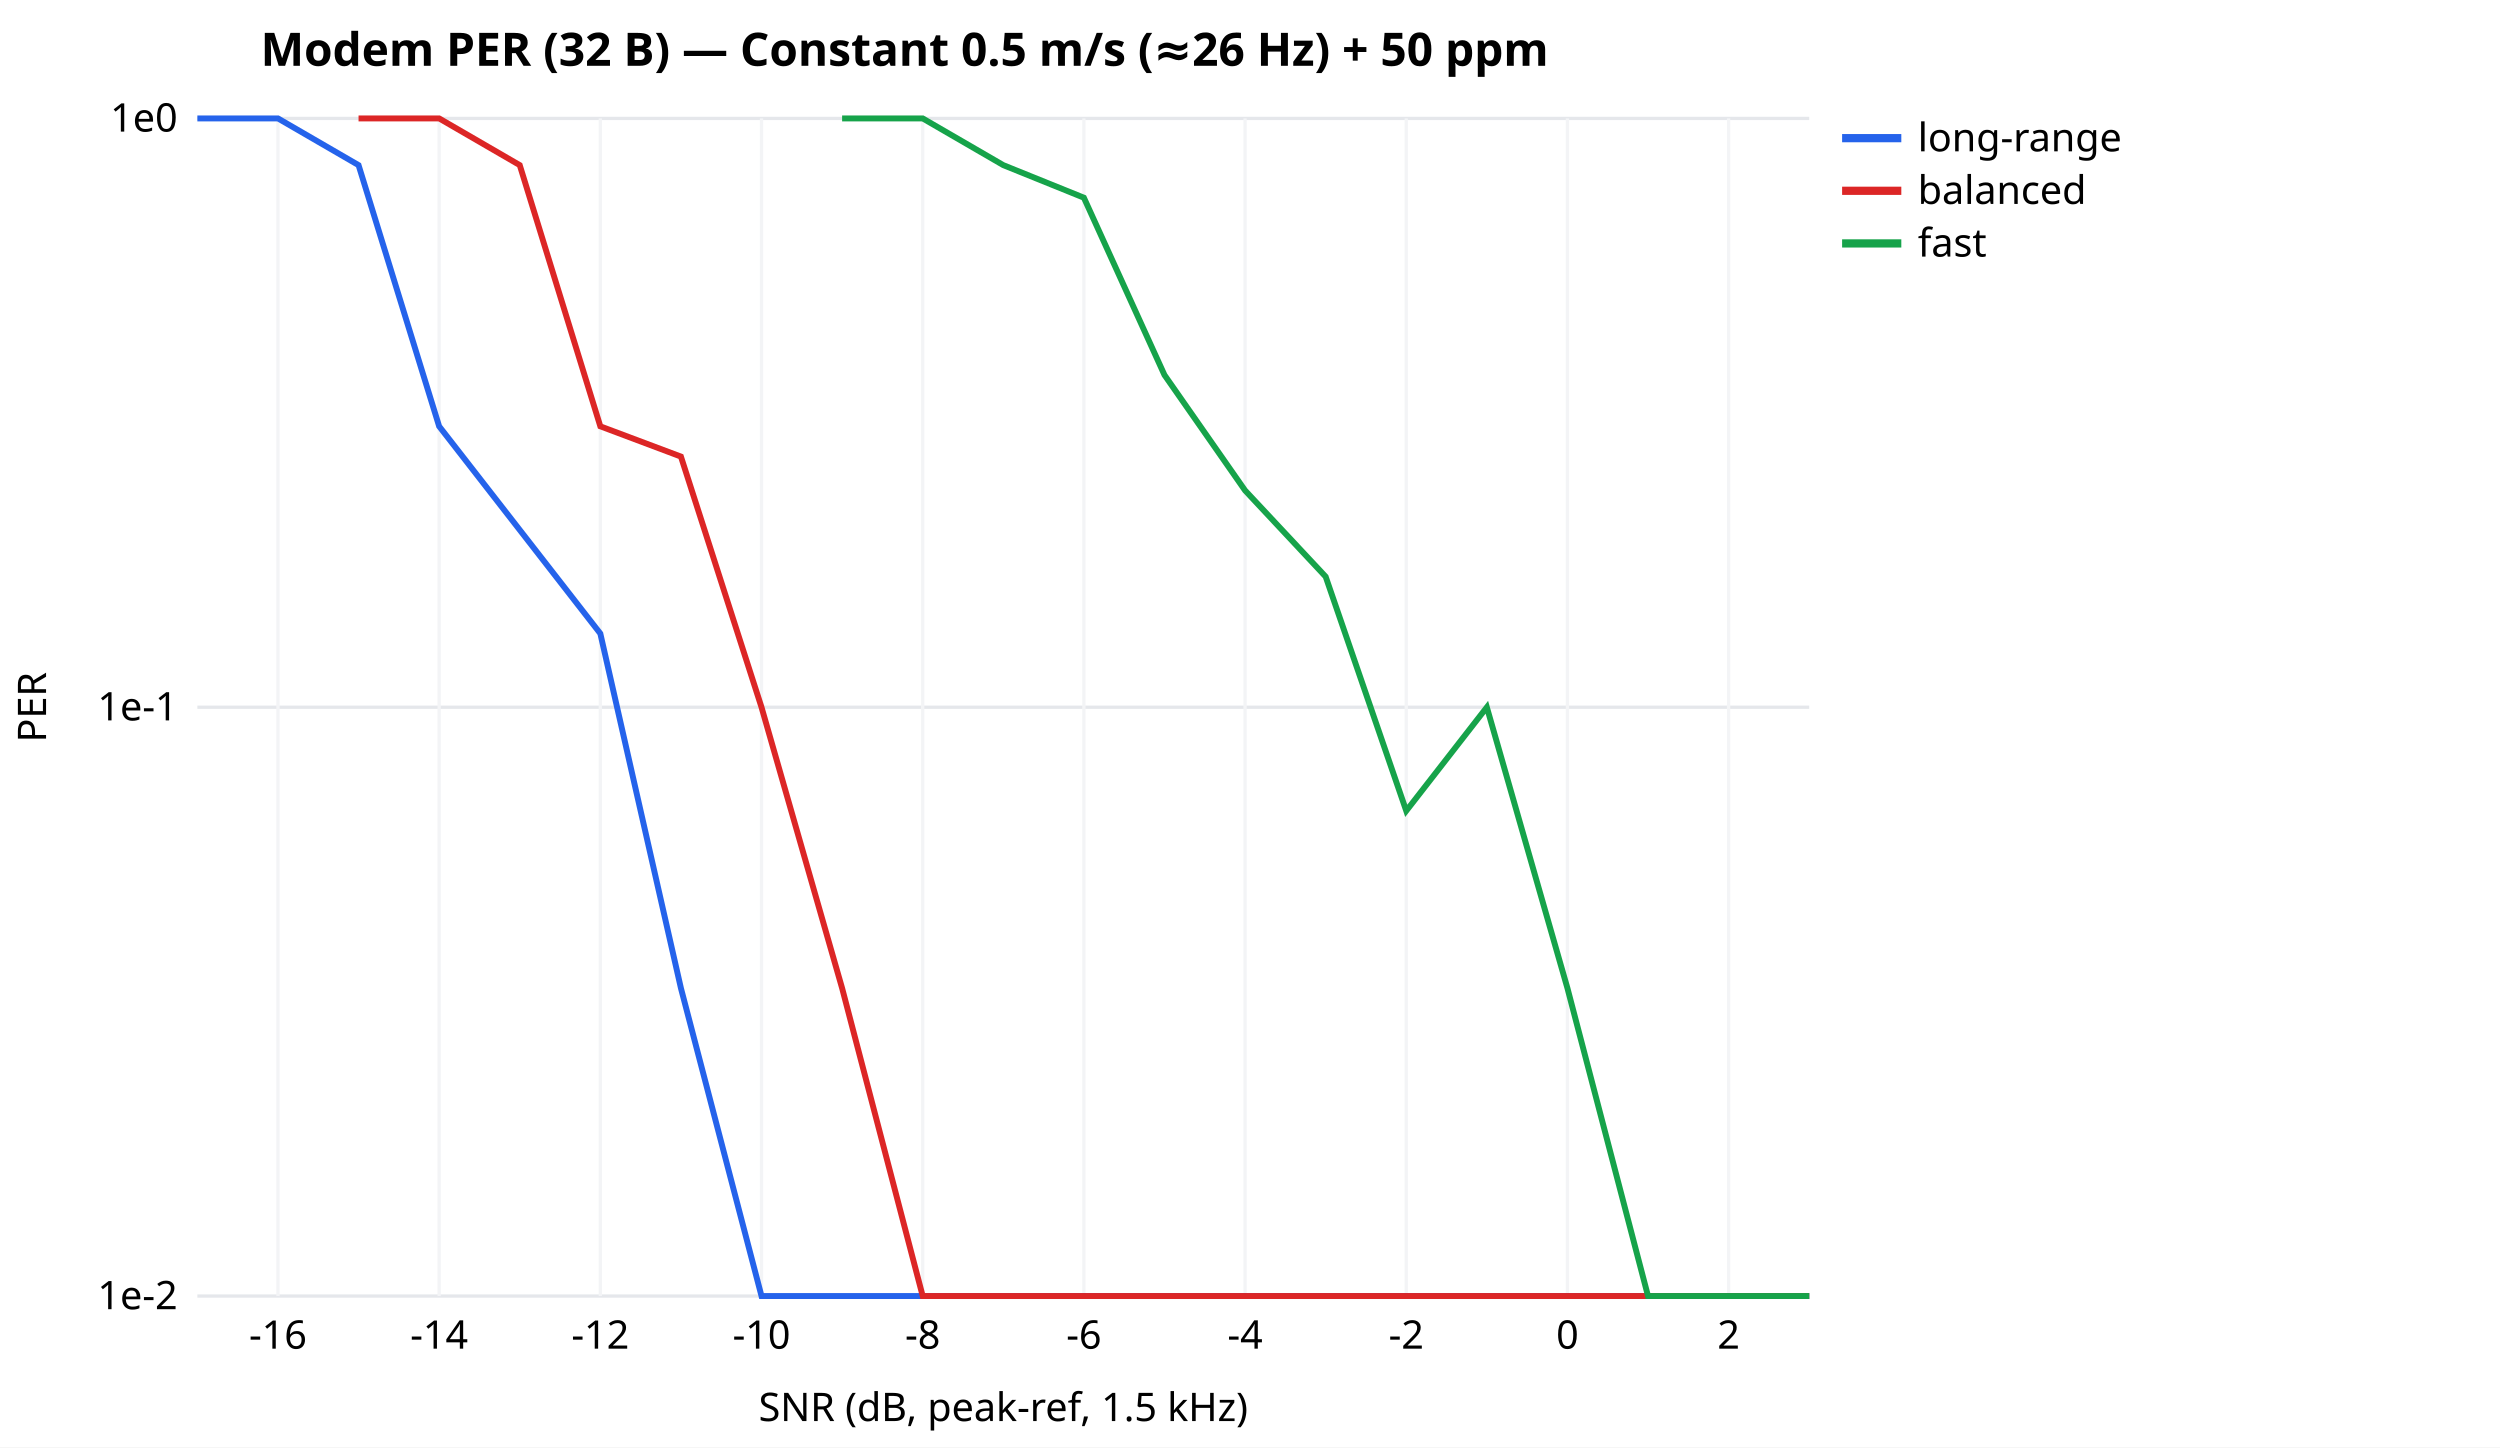
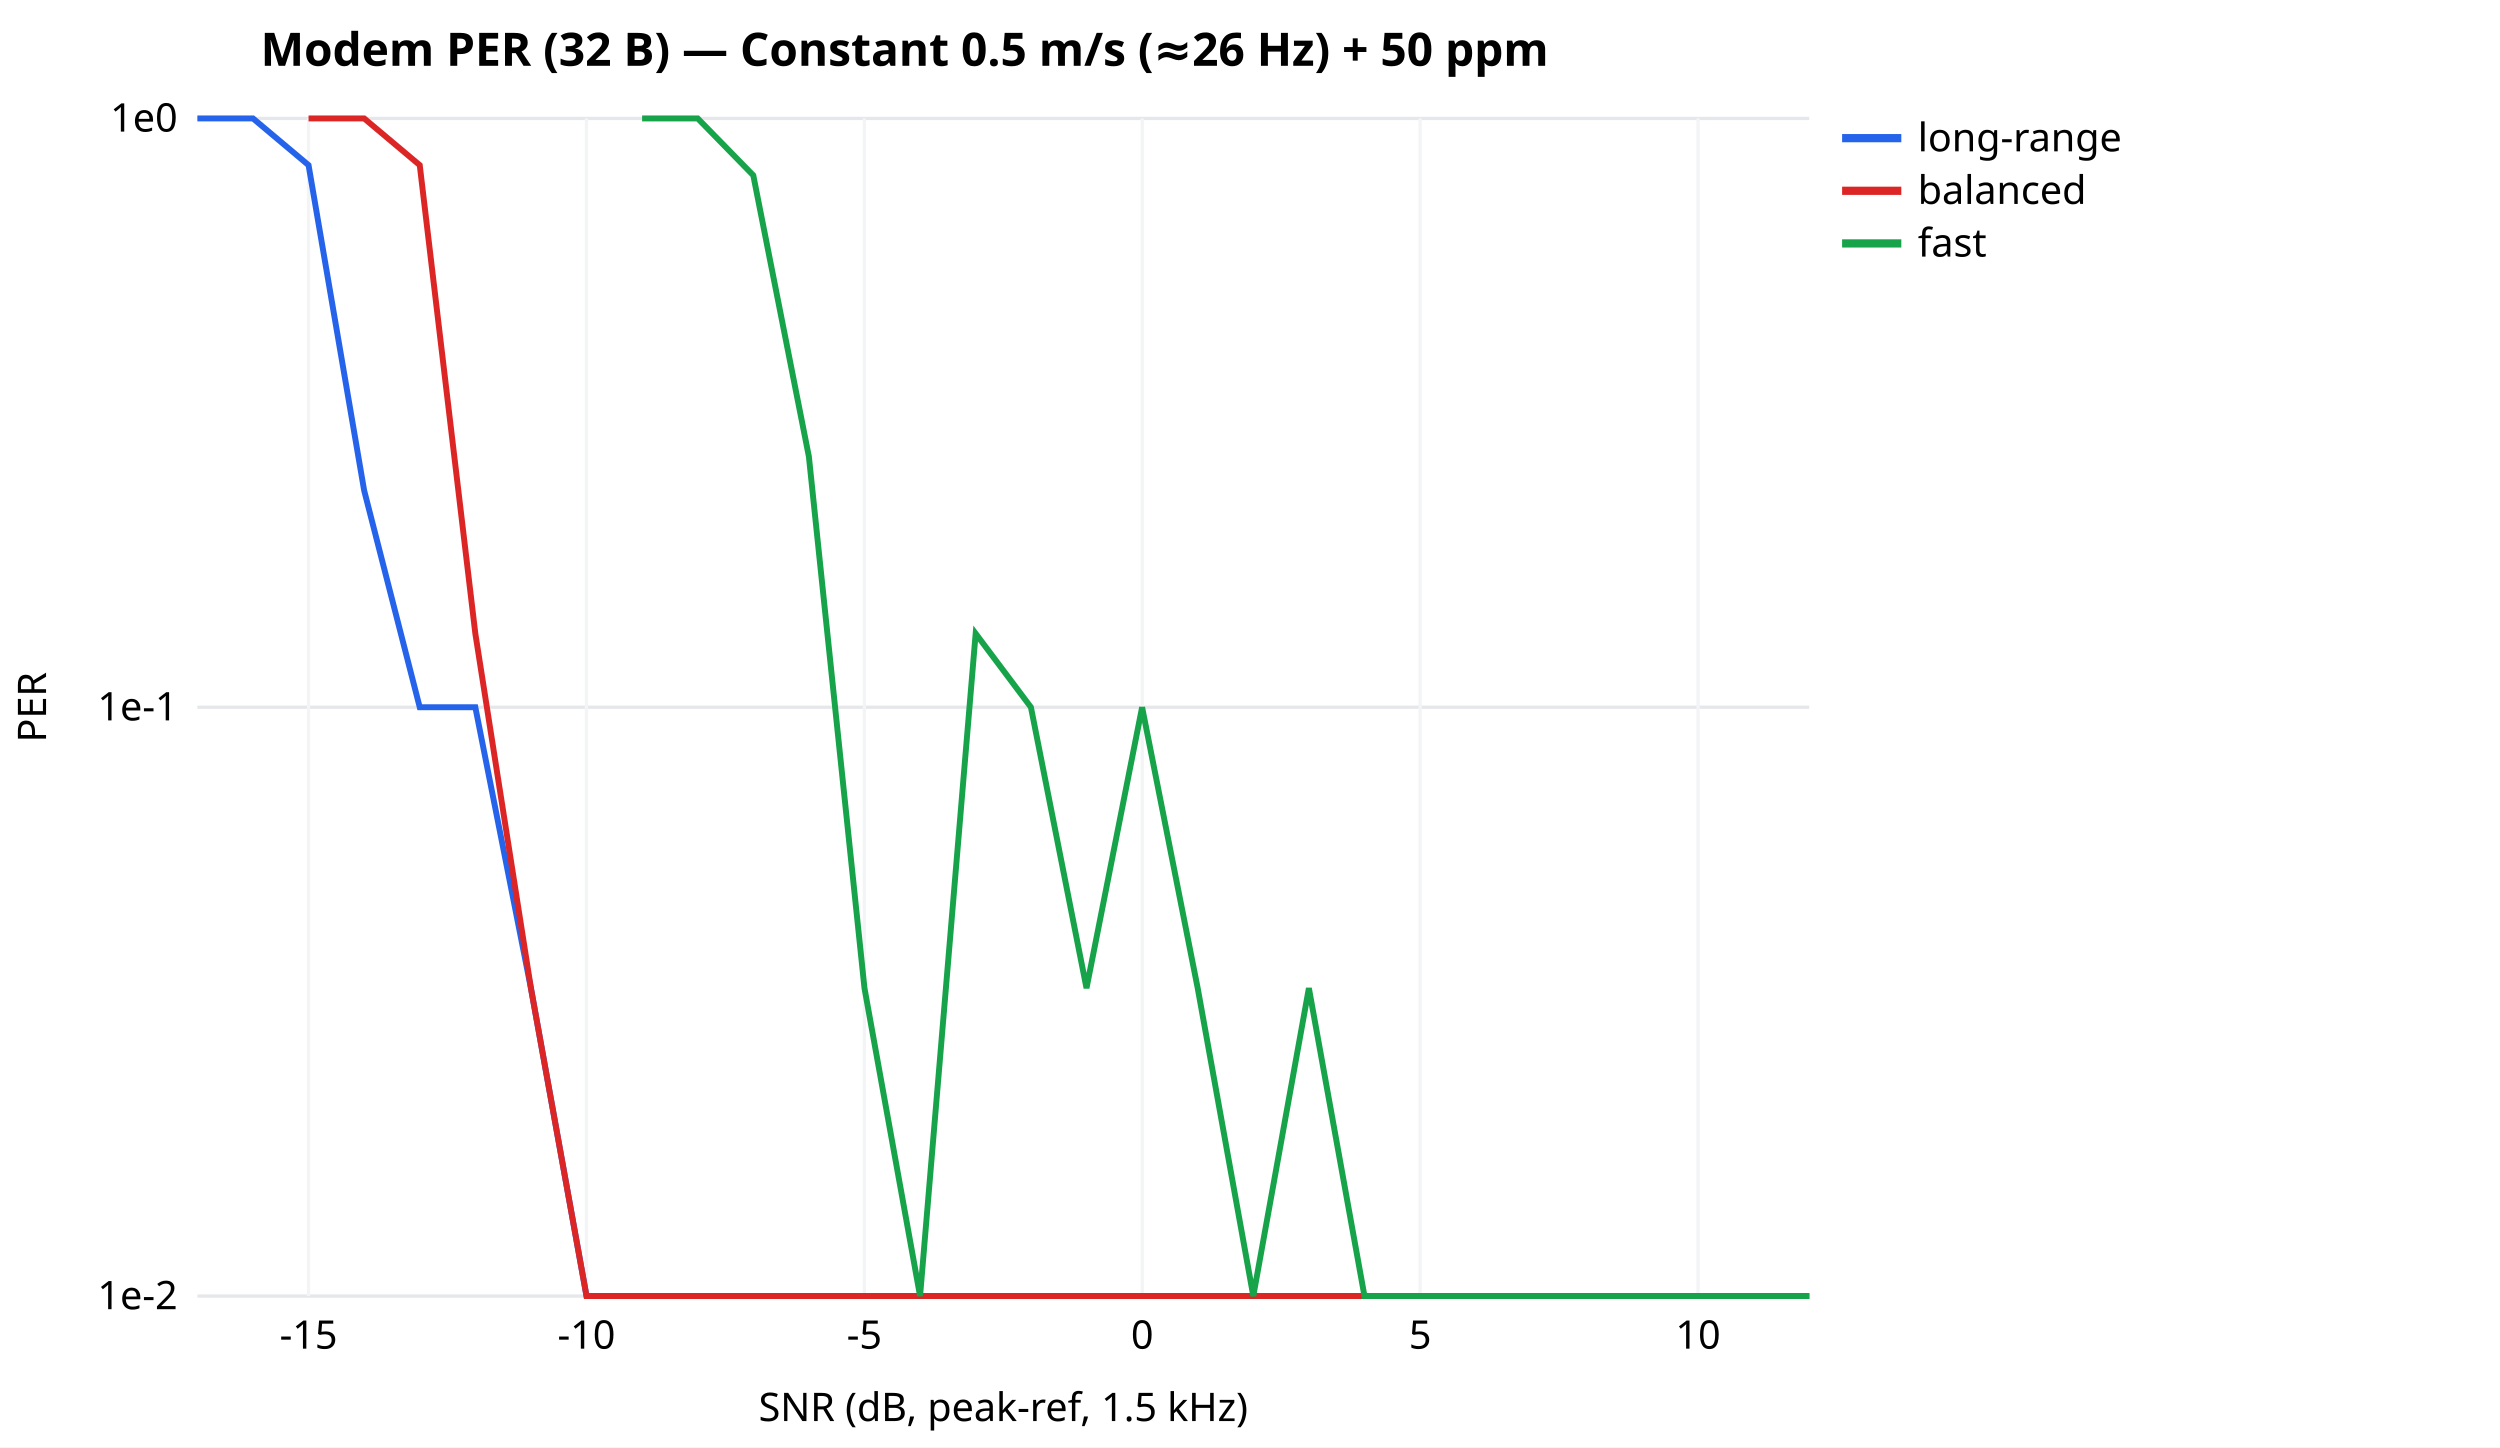
<svg xmlns="http://www.w3.org/2000/svg" viewBox="0 0 760 440" font-family="system-ui,sans-serif" font-size="12">
  <rect width="760" height="440" fill="#fff" />
  <text x="275" y="20" text-anchor="middle" font-size="14" font-weight="600">Modem PER (32 B) — Constant 0.5 m/s (≈26 Hz) + 50 ppm</text>
  <line x1="60" x2="550" y1="394" y2="394" stroke="#e5e7eb" />
  <text x="54" y="398" text-anchor="end">1e-2</text>
  <line x1="60" x2="550" y1="215" y2="215" stroke="#e5e7eb" />
  <text x="54" y="219" text-anchor="end">1e-1</text>
  <line x1="60" x2="550" y1="36" y2="36" stroke="#e5e7eb" />
  <text x="54" y="40" text-anchor="end">1e0</text>
-   <line x1="84.5" x2="84.5" y1="36" y2="394" stroke="#f3f4f6" />
-   <text x="84.5" y="410" text-anchor="middle">-16</text>
-   <line x1="133.5" x2="133.5" y1="36" y2="394" stroke="#f3f4f6" />
-   <text x="133.5" y="410" text-anchor="middle">-14</text>
-   <line x1="182.5" x2="182.5" y1="36" y2="394" stroke="#f3f4f6" />
-   <text x="182.5" y="410" text-anchor="middle">-12</text>
-   <line x1="231.5" x2="231.5" y1="36" y2="394" stroke="#f3f4f6" />
-   <text x="231.5" y="410" text-anchor="middle">-10</text>
-   <line x1="280.5" x2="280.5" y1="36" y2="394" stroke="#f3f4f6" />
-   <text x="280.5" y="410" text-anchor="middle">-8</text>
-   <line x1="329.5" x2="329.5" y1="36" y2="394" stroke="#f3f4f6" />
-   <text x="329.5" y="410" text-anchor="middle">-6</text>
-   <line x1="378.5" x2="378.5" y1="36" y2="394" stroke="#f3f4f6" />
-   <text x="378.5" y="410" text-anchor="middle">-4</text>
-   <line x1="427.5" x2="427.5" y1="36" y2="394" stroke="#f3f4f6" />
-   <text x="427.5" y="410" text-anchor="middle">-2</text>
-   <line x1="476.5" x2="476.5" y1="36" y2="394" stroke="#f3f4f6" />
-   <text x="476.5" y="410" text-anchor="middle">0</text>
-   <line x1="525.5" x2="525.5" y1="36" y2="394" stroke="#f3f4f6" />
-   <text x="525.5" y="410" text-anchor="middle">2</text>
+   <line x1="93.793" x2="93.793" y1="36" y2="394" stroke="#f3f4f6" />
+   <text x="93.793" y="410" text-anchor="middle">-15</text>
+   <line x1="178.276" x2="178.276" y1="36" y2="394" stroke="#f3f4f6" />
+   <text x="178.276" y="410" text-anchor="middle">-10</text>
+   <line x1="262.759" x2="262.759" y1="36" y2="394" stroke="#f3f4f6" />
+   <text x="262.759" y="410" text-anchor="middle">-5</text>
+   <line x1="347.241" x2="347.241" y1="36" y2="394" stroke="#f3f4f6" />
+   <text x="347.241" y="410" text-anchor="middle">0</text>
+   <line x1="431.724" x2="431.724" y1="36" y2="394" stroke="#f3f4f6" />
+   <text x="431.724" y="410" text-anchor="middle">5</text>
+   <line x1="516.207" x2="516.207" y1="36" y2="394" stroke="#f3f4f6" />
+   <text x="516.207" y="410" text-anchor="middle">10</text>
  <text x="305" y="432" text-anchor="middle">SNR (dB, peak-ref, 1.5 kHz)</text>
  <text x="14" y="215" text-anchor="middle" transform="rotate(-90 14 215)">PER</text>
-   <polyline fill="none" stroke="#2563eb" stroke-width="1.8" points="550.0,394.0 525.5,394.0 501.0,394.0 476.5,394.0 452.0,394.0 427.5,394.0 403.0,394.0 378.5,394.0 354.0,394.0 329.5,394.0 305.0,394.0 280.5,394.0 256.0,394.0 231.5,394.0 207.0,300.4 182.5,192.6 158.0,161.1 133.5,129.6 109.0,50.2 84.5,36.0 60.0,36.0" />
+   <polyline fill="none" stroke="#2563eb" stroke-width="1.8" points="550.0,394.0 533.1,394.0 516.2,394.0 499.3,394.0 482.4,394.0 465.5,394.0 448.6,394.0 431.7,394.0 414.8,394.0 397.9,394.0 381.0,394.0 364.1,394.0 347.2,394.0 330.3,394.0 313.4,394.0 296.6,394.0 279.7,394.0 262.8,394.0 245.9,394.0 229.0,394.0 212.1,394.0 195.2,394.0 178.3,394.0 161.4,300.4 144.5,215.0 127.6,215.0 110.7,149.1 93.8,50.2 76.9,36.0 60.0,36.0" />
  <line x1="560" x2="578" y1="42" y2="42" stroke="#2563eb" stroke-width="2.5" />
  <text x="583" y="46">long-range</text>
-   <polyline fill="none" stroke="#dc2626" stroke-width="1.8" points="550.0,394.0 525.5,394.0 501.0,394.0 476.5,394.0 452.0,394.0 427.5,394.0 403.0,394.0 378.5,394.0 354.0,394.0 329.5,394.0 305.0,394.0 280.5,394.0 256.0,300.4 231.5,215.0 207.0,138.8 182.5,129.6 158.0,50.2 133.5,36.0 109.0,36.0" />
+   <polyline fill="none" stroke="#dc2626" stroke-width="1.8" points="550.0,394.0 533.1,394.0 516.2,394.0 499.3,394.0 482.4,394.0 465.5,394.0 448.6,394.0 431.7,394.0 414.8,394.0 397.9,394.0 381.0,394.0 364.1,394.0 347.2,394.0 330.3,394.0 313.4,394.0 296.6,394.0 279.7,394.0 262.8,394.0 245.9,394.0 229.0,394.0 212.1,394.0 195.2,394.0 178.3,394.0 161.4,300.4 144.5,192.6 127.6,50.2 110.7,36.0 93.8,36.0" />
  <line x1="560" x2="578" y1="58" y2="58" stroke="#dc2626" stroke-width="2.5" />
  <text x="583" y="62">balanced</text>
-   <polyline fill="none" stroke="#16a34a" stroke-width="1.8" points="550.0,394.0 525.5,394.0 501.0,394.0 476.5,300.4 452.0,215.0 427.5,246.5 403.0,175.3 378.5,149.1 354.0,114.0 329.5,60.1 305.0,50.2 280.5,36.0 256.0,36.0" />
+   <polyline fill="none" stroke="#16a34a" stroke-width="1.8" points="550.0,394.0 533.1,394.0 516.2,394.0 499.3,394.0 482.4,394.0 465.5,394.0 448.6,394.0 431.7,394.0 414.8,394.0 397.9,300.4 381.0,394.0 364.1,300.4 347.2,215.0 330.3,300.4 313.4,215.0 296.6,192.6 279.7,394.0 262.8,300.4 245.9,138.8 229.0,53.3 212.1,36.0 195.2,36.0" />
  <line x1="560" x2="578" y1="74" y2="74" stroke="#16a34a" stroke-width="2.5" />
  <text x="583" y="78">fast</text>
</svg>
